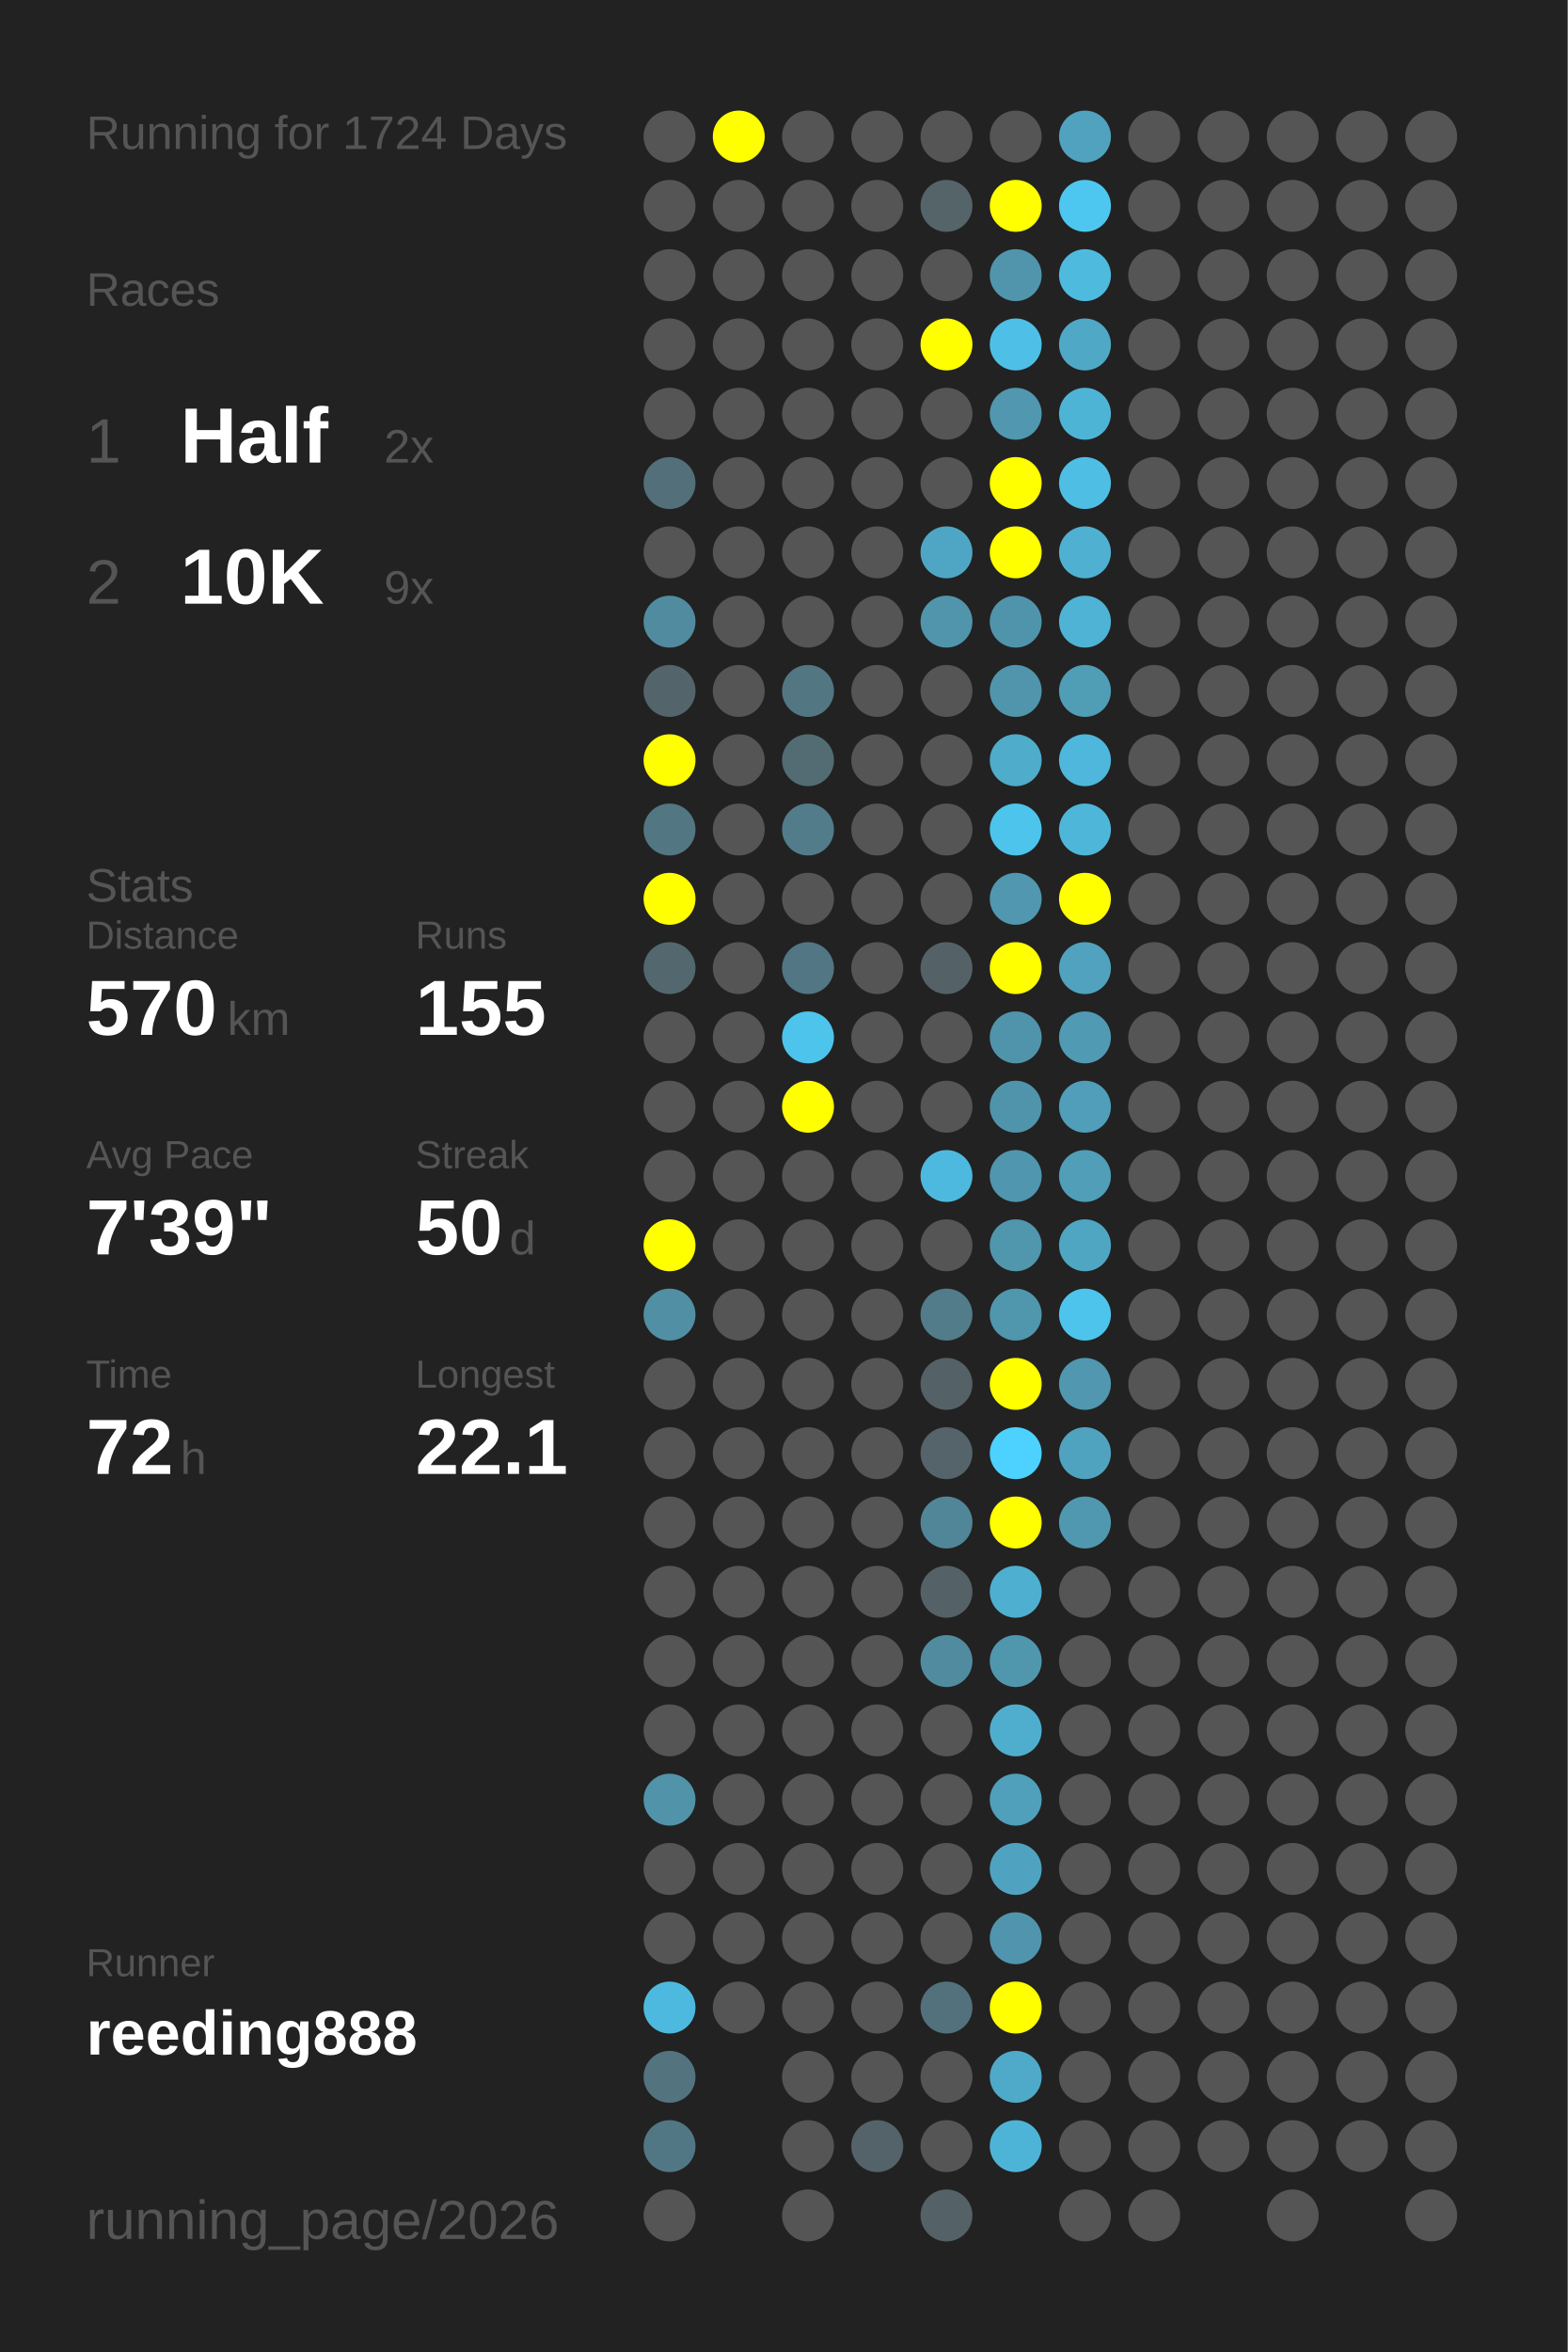
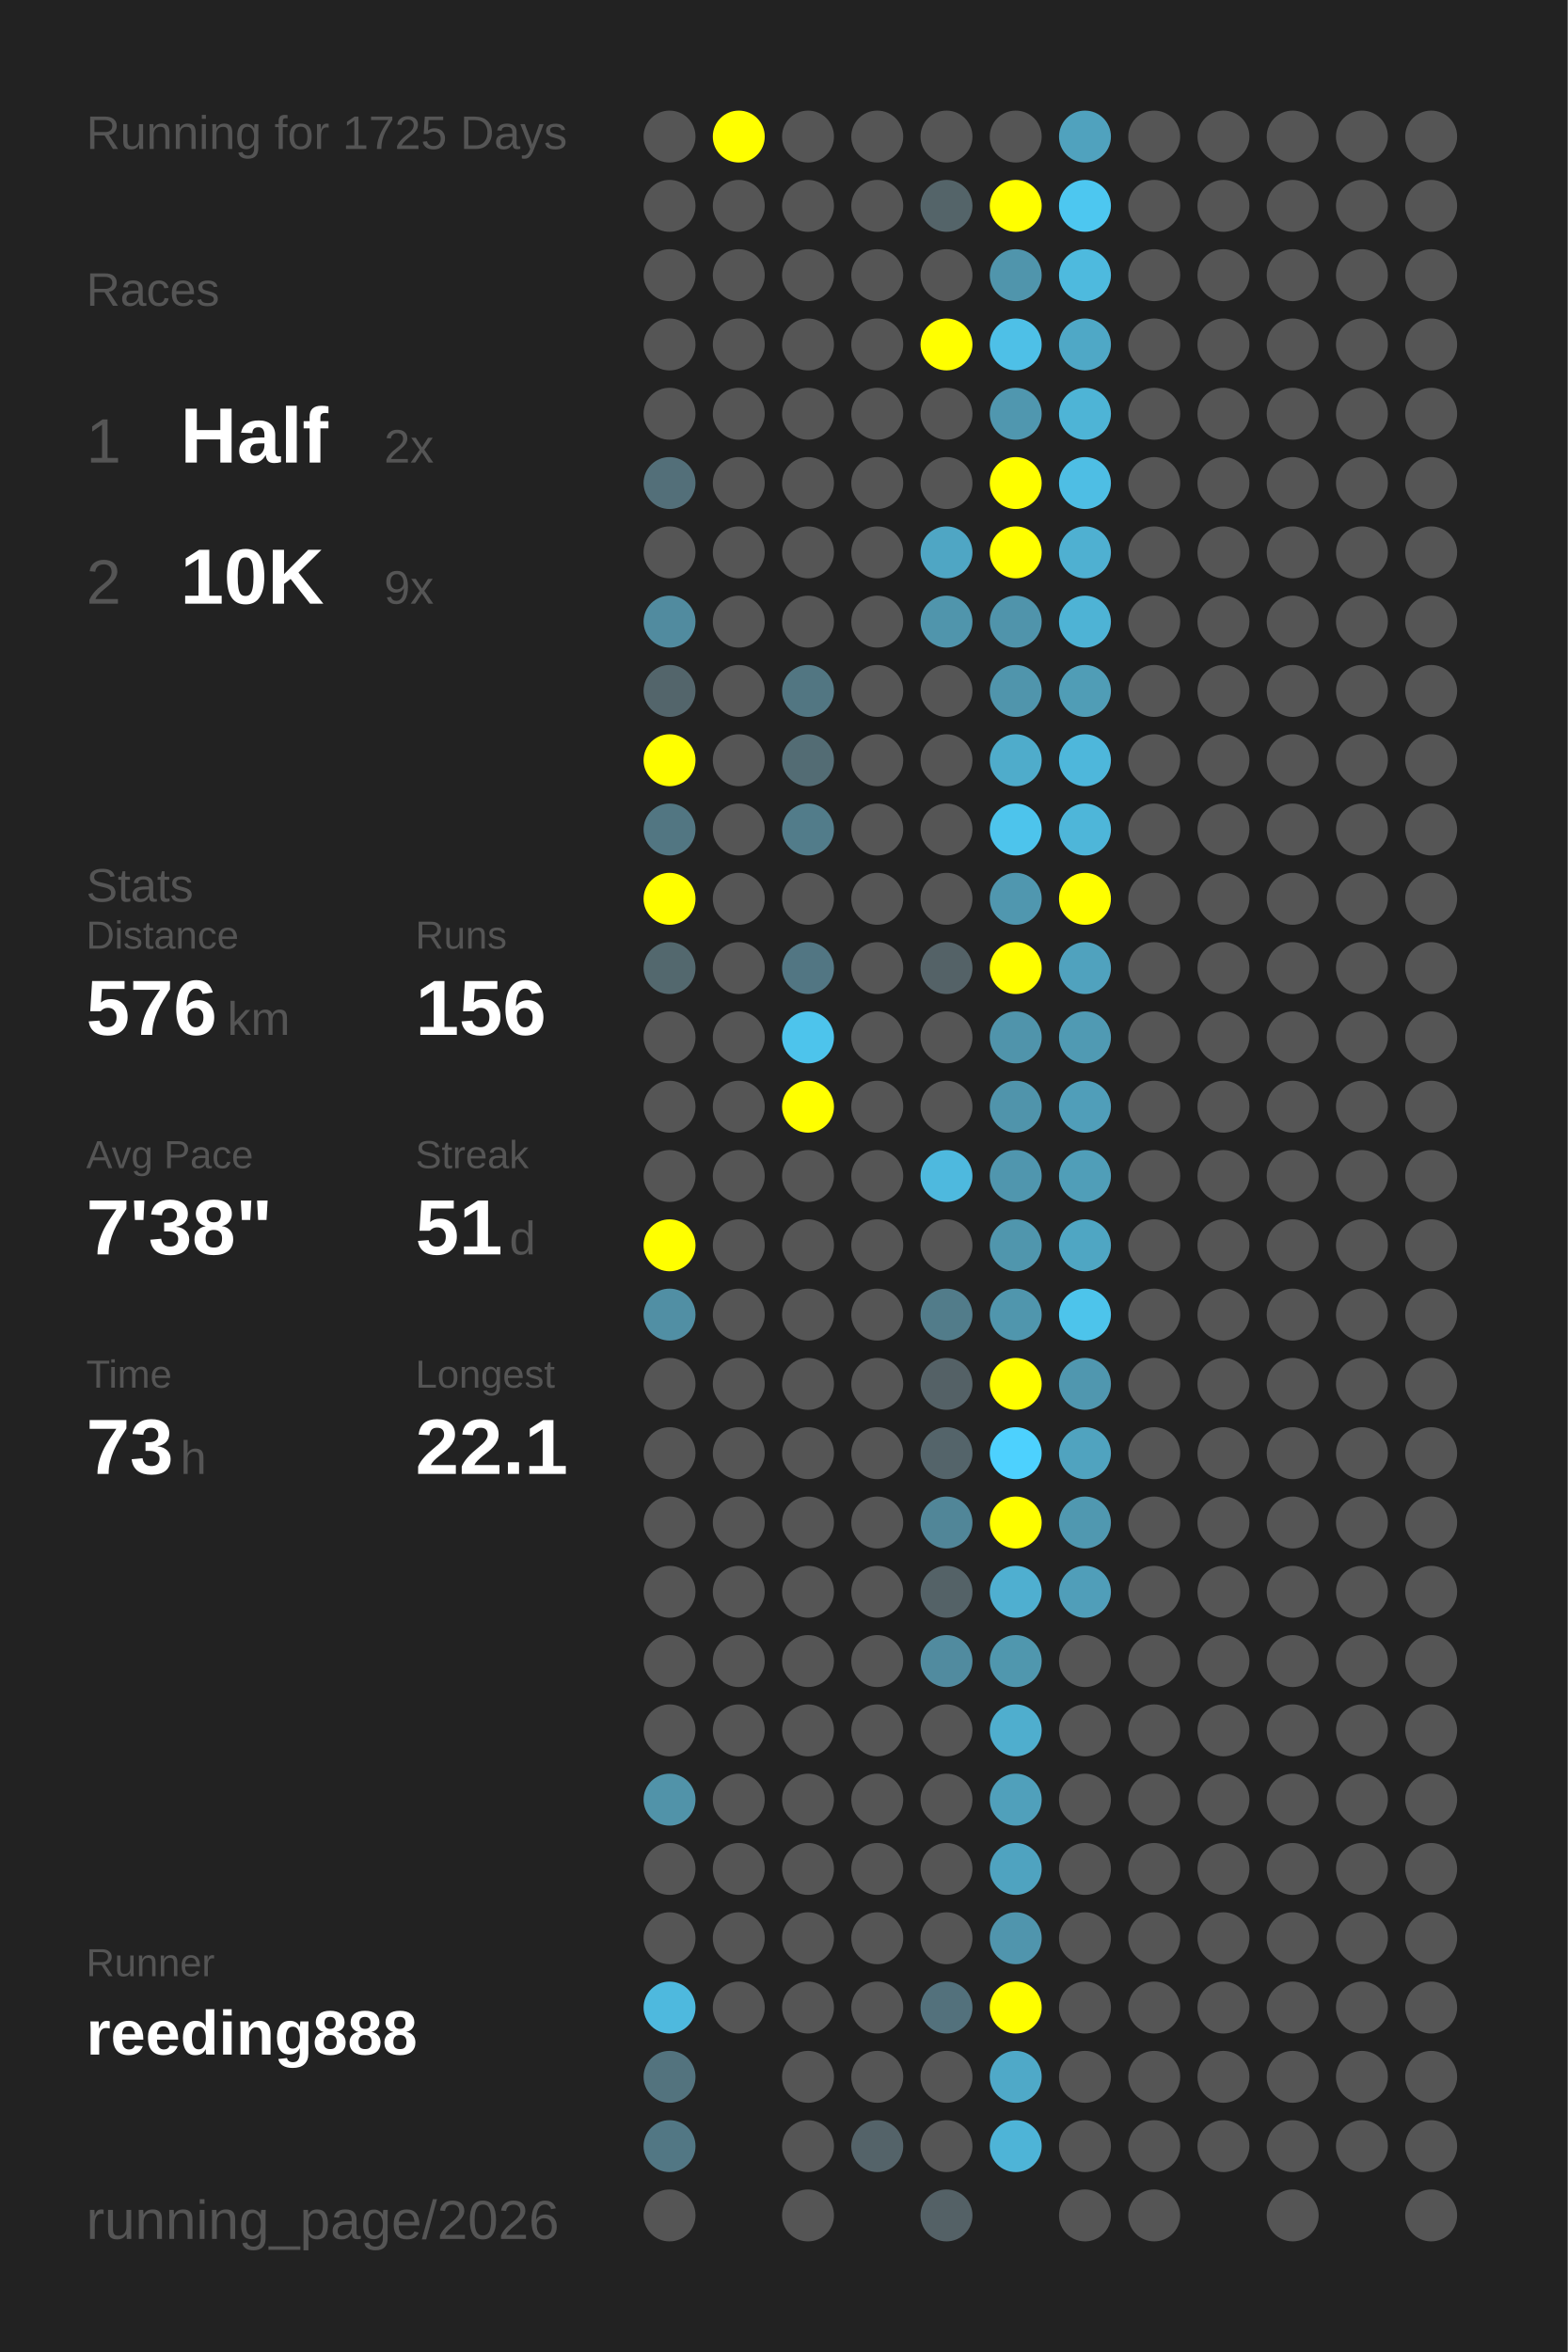
<svg xmlns="http://www.w3.org/2000/svg" baseProfile="full" height="300mm" version="1.1" viewBox="0,0,200,300" width="200mm">
  <defs />
  <rect fill="#222222" height="300" width="200" x="0" y="0" />
-   <text fill="#555555" style="font-size:6px; font-family:Arial;" x="11" y="19">Running for 1724 Days</text>
+   <text fill="#555555" style="font-size:6px; font-family:Arial;" x="11" y="19">Running for 1725 Days</text>
  <text fill="#555555" style="font-size:6px; font-family:Arial;" x="11" y="39">Races</text>
  <text fill="#555555" style="font-size:8px; font-family:Arial;" x="11" y="59">1</text>
  <text fill="#FFFFFF" style="font-size:10px; font-family:Arial; font-weight:bold;" x="23" y="59">Half</text>
  <text fill="#555555" style="font-size:6px; font-family:Arial;" x="49" y="59">2x</text>
  <text fill="#555555" style="font-size:8px; font-family:Arial;" x="11" y="77">2</text>
  <text fill="#FFFFFF" style="font-size:10px; font-family:Arial; font-weight:bold;" x="23" y="77">10K</text>
  <text fill="#555555" style="font-size:6px; font-family:Arial;" x="49" y="77">9x</text>
  <text fill="#555555" style="font-size:6px; font-family:Arial;" x="11" y="115">Stats</text>
  <text fill="#555555" style="font-size:5px; font-family:Arial;" x="11" y="121">Distance</text>
-   <text fill="#FFFFFF" style="font-size:10px; font-family:Arial; font-weight:bold;" x="11" y="132">570</text>
+   <text fill="#FFFFFF" style="font-size:10px; font-family:Arial; font-weight:bold;" x="11" y="132">576</text>
  <text fill="#555555" style="font-size:6px; font-family:Arial;" x="29" y="132">km</text>
  <text fill="#555555" style="font-size:5px; font-family:Arial;" x="53" y="121">Runs</text>
-   <text fill="#FFFFFF" style="font-size:10px; font-family:Arial; font-weight:bold;" x="53" y="132">155</text>
+   <text fill="#FFFFFF" style="font-size:10px; font-family:Arial; font-weight:bold;" x="53" y="132">156</text>
  <text fill="#555555" style="font-size:5px; font-family:Arial;" x="11" y="149">Avg Pace</text>
-   <text fill="#FFFFFF" style="font-size:10px; font-family:Arial; font-weight:bold;" x="11" y="160">7'39"</text>
+   <text fill="#FFFFFF" style="font-size:10px; font-family:Arial; font-weight:bold;" x="11" y="160">7'38"</text>
  <text fill="#555555" style="font-size:5px; font-family:Arial;" x="53" y="149">Streak</text>
-   <text fill="#FFFFFF" style="font-size:10px; font-family:Arial; font-weight:bold;" x="53" y="160">50</text>
+   <text fill="#FFFFFF" style="font-size:10px; font-family:Arial; font-weight:bold;" x="53" y="160">51</text>
  <text fill="#555555" style="font-size:6px; font-family:Arial;" x="65" y="160">d</text>
  <text fill="#555555" style="font-size:5px; font-family:Arial;" x="11" y="177">Time</text>
-   <text fill="#FFFFFF" style="font-size:10px; font-family:Arial; font-weight:bold;" x="11" y="188">72</text>
+   <text fill="#FFFFFF" style="font-size:10px; font-family:Arial; font-weight:bold;" x="11" y="188">73</text>
  <text fill="#555555" style="font-size:6px; font-family:Arial;" x="23" y="188">h</text>
  <text fill="#555555" style="font-size:5px; font-family:Arial;" x="53" y="177">Longest</text>
  <text fill="#FFFFFF" style="font-size:10px; font-family:Arial; font-weight:bold;" x="53" y="188">22.1</text>
  <text fill="#555555" style="font-size:5px; font-family:Arial;" x="11" y="252.065">Runner</text>
  <text fill="#FFFFFF" style="font-size:8px; font-family:Arial; font-weight:bold;" x="11" y="262.065">reeding888</text>
  <text fill="#555555" style="font-size:7px; font-family:Arial;" x="11" y="285.581">running_page/2026</text>
  <circle cx="85.417" cy="17.419" fill="#555555" r="3.312" />
  <circle cx="85.417" cy="26.258" fill="#555555" r="3.312" />
  <circle cx="85.417" cy="35.097" fill="#555555" r="3.312" />
  <circle cx="85.417" cy="43.935" fill="#555555" r="3.312" />
  <circle cx="85.417" cy="52.774" fill="#555555" r="3.312" />
  <circle cx="85.417" cy="61.613" fill="#536f79" r="3.312" />
  <circle cx="85.417" cy="70.452" fill="#555555" r="3.312" />
  <circle cx="85.417" cy="79.29" fill="#518b9f" r="3.312" />
  <circle cx="85.417" cy="88.129" fill="#53656b" r="3.312" />
  <circle cx="85.417" cy="96.968" fill="#FFFF00" r="3.312" />
  <circle cx="85.417" cy="105.806" fill="#527682" r="3.312" />
  <circle cx="85.417" cy="114.645" fill="#FFFF00" r="3.312" />
  <circle cx="85.417" cy="123.484" fill="#53686e" r="3.312" />
  <circle cx="85.417" cy="132.323" fill="#555555" r="3.312" />
  <circle cx="85.417" cy="141.161" fill="#555555" r="3.312" />
  <circle cx="85.417" cy="150" fill="#555555" r="3.312" />
  <circle cx="85.417" cy="158.839" fill="#FFFF00" r="3.312" />
  <circle cx="85.417" cy="167.677" fill="#518fa4" r="3.312" />
  <circle cx="85.417" cy="176.516" fill="#555555" r="3.312" />
  <circle cx="85.417" cy="185.355" fill="#555555" r="3.312" />
  <circle cx="85.417" cy="194.194" fill="#555555" r="3.312" />
  <circle cx="85.417" cy="203.032" fill="#555555" r="3.312" />
  <circle cx="85.417" cy="211.871" fill="#555555" r="3.312" />
  <circle cx="85.417" cy="220.71" fill="#555555" r="3.312" />
  <circle cx="85.417" cy="229.548" fill="#5193a9" r="3.312" />
  <circle cx="85.417" cy="238.387" fill="#555555" r="3.312" />
  <circle cx="85.417" cy="247.226" fill="#555555" r="3.312" />
  <circle cx="85.417" cy="256.065" fill="#4eb9de" r="3.312" />
  <circle cx="85.417" cy="264.903" fill="#53737e" r="3.312" />
  <circle cx="85.417" cy="273.742" fill="#527784" r="3.312" />
  <circle cx="85.417" cy="282.581" fill="#555555" r="3.312" />
  <circle cx="94.25" cy="17.419" fill="#FFFF00" r="3.312" />
  <circle cx="94.25" cy="26.258" fill="#555555" r="3.312" />
  <circle cx="94.25" cy="35.097" fill="#555555" r="3.312" />
  <circle cx="94.25" cy="43.935" fill="#555555" r="3.312" />
  <circle cx="94.25" cy="52.774" fill="#555555" r="3.312" />
  <circle cx="94.25" cy="61.613" fill="#555555" r="3.312" />
  <circle cx="94.25" cy="70.452" fill="#555555" r="3.312" />
  <circle cx="94.25" cy="79.29" fill="#555555" r="3.312" />
  <circle cx="94.25" cy="88.129" fill="#555555" r="3.312" />
  <circle cx="94.25" cy="96.968" fill="#555555" r="3.312" />
  <circle cx="94.25" cy="105.806" fill="#555555" r="3.312" />
  <circle cx="94.25" cy="114.645" fill="#555555" r="3.312" />
  <circle cx="94.25" cy="123.484" fill="#555555" r="3.312" />
  <circle cx="94.25" cy="132.323" fill="#555555" r="3.312" />
  <circle cx="94.25" cy="141.161" fill="#555555" r="3.312" />
  <circle cx="94.25" cy="150" fill="#555555" r="3.312" />
  <circle cx="94.25" cy="158.839" fill="#555555" r="3.312" />
  <circle cx="94.25" cy="167.677" fill="#555555" r="3.312" />
  <circle cx="94.25" cy="176.516" fill="#555555" r="3.312" />
  <circle cx="94.25" cy="185.355" fill="#555555" r="3.312" />
  <circle cx="94.25" cy="194.194" fill="#555555" r="3.312" />
  <circle cx="94.25" cy="203.032" fill="#555555" r="3.312" />
  <circle cx="94.25" cy="211.871" fill="#555555" r="3.312" />
  <circle cx="94.25" cy="220.71" fill="#555555" r="3.312" />
  <circle cx="94.25" cy="229.548" fill="#555555" r="3.312" />
  <circle cx="94.25" cy="238.387" fill="#555555" r="3.312" />
  <circle cx="94.25" cy="247.226" fill="#555555" r="3.312" />
  <circle cx="94.25" cy="256.065" fill="#555555" r="3.312" />
  <circle cx="103.083" cy="17.419" fill="#555555" r="3.312" />
  <circle cx="103.083" cy="26.258" fill="#555555" r="3.312" />
  <circle cx="103.083" cy="35.097" fill="#555555" r="3.312" />
  <circle cx="103.083" cy="43.935" fill="#555555" r="3.312" />
  <circle cx="103.083" cy="52.774" fill="#555555" r="3.312" />
  <circle cx="103.083" cy="61.613" fill="#555555" r="3.312" />
  <circle cx="103.083" cy="70.452" fill="#555555" r="3.312" />
  <circle cx="103.083" cy="79.29" fill="#555555" r="3.312" />
  <circle cx="103.083" cy="88.129" fill="#527682" r="3.312" />
  <circle cx="103.083" cy="96.968" fill="#536c74" r="3.312" />
  <circle cx="103.083" cy="105.806" fill="#527c8a" r="3.312" />
  <circle cx="103.083" cy="114.645" fill="#555555" r="3.312" />
  <circle cx="103.083" cy="123.484" fill="#527683" r="3.312" />
  <circle cx="103.083" cy="132.323" fill="#4dc4ec" r="3.312" />
  <circle cx="103.083" cy="141.161" fill="#FFFF00" r="3.312" />
  <circle cx="103.083" cy="150" fill="#555555" r="3.312" />
  <circle cx="103.083" cy="158.839" fill="#555555" r="3.312" />
  <circle cx="103.083" cy="167.677" fill="#555555" r="3.312" />
  <circle cx="103.083" cy="176.516" fill="#555555" r="3.312" />
  <circle cx="103.083" cy="185.355" fill="#555555" r="3.312" />
  <circle cx="103.083" cy="194.194" fill="#555555" r="3.312" />
  <circle cx="103.083" cy="203.032" fill="#555555" r="3.312" />
  <circle cx="103.083" cy="211.871" fill="#555555" r="3.312" />
  <circle cx="103.083" cy="220.71" fill="#555555" r="3.312" />
  <circle cx="103.083" cy="229.548" fill="#555555" r="3.312" />
  <circle cx="103.083" cy="238.387" fill="#555555" r="3.312" />
  <circle cx="103.083" cy="247.226" fill="#555555" r="3.312" />
  <circle cx="103.083" cy="256.065" fill="#555555" r="3.312" />
  <circle cx="103.083" cy="264.903" fill="#555555" r="3.312" />
  <circle cx="103.083" cy="273.742" fill="#555555" r="3.312" />
  <circle cx="103.083" cy="282.581" fill="#555555" r="3.312" />
  <circle cx="111.917" cy="17.419" fill="#555555" r="3.312" />
  <circle cx="111.917" cy="26.258" fill="#555555" r="3.312" />
  <circle cx="111.917" cy="35.097" fill="#555555" r="3.312" />
  <circle cx="111.917" cy="43.935" fill="#555555" r="3.312" />
  <circle cx="111.917" cy="52.774" fill="#555555" r="3.312" />
  <circle cx="111.917" cy="61.613" fill="#555555" r="3.312" />
  <circle cx="111.917" cy="70.452" fill="#555555" r="3.312" />
  <circle cx="111.917" cy="79.29" fill="#555555" r="3.312" />
  <circle cx="111.917" cy="88.129" fill="#555555" r="3.312" />
  <circle cx="111.917" cy="96.968" fill="#555555" r="3.312" />
  <circle cx="111.917" cy="105.806" fill="#555555" r="3.312" />
  <circle cx="111.917" cy="114.645" fill="#555555" r="3.312" />
  <circle cx="111.917" cy="123.484" fill="#555555" r="3.312" />
  <circle cx="111.917" cy="132.323" fill="#555555" r="3.312" />
  <circle cx="111.917" cy="141.161" fill="#555555" r="3.312" />
  <circle cx="111.917" cy="150" fill="#555555" r="3.312" />
  <circle cx="111.917" cy="158.839" fill="#555555" r="3.312" />
  <circle cx="111.917" cy="167.677" fill="#555555" r="3.312" />
  <circle cx="111.917" cy="176.516" fill="#555555" r="3.312" />
  <circle cx="111.917" cy="185.355" fill="#555555" r="3.312" />
  <circle cx="111.917" cy="194.194" fill="#555555" r="3.312" />
  <circle cx="111.917" cy="203.032" fill="#555555" r="3.312" />
  <circle cx="111.917" cy="211.871" fill="#555555" r="3.312" />
  <circle cx="111.917" cy="220.71" fill="#555555" r="3.312" />
  <circle cx="111.917" cy="229.548" fill="#555555" r="3.312" />
  <circle cx="111.917" cy="238.387" fill="#555555" r="3.312" />
  <circle cx="111.917" cy="247.226" fill="#555555" r="3.312" />
  <circle cx="111.917" cy="256.065" fill="#555555" r="3.312" />
  <circle cx="111.917" cy="264.903" fill="#555555" r="3.312" />
  <circle cx="111.917" cy="273.742" fill="#546369" r="3.312" />
  <circle cx="120.75" cy="17.419" fill="#555555" r="3.312" />
  <circle cx="120.75" cy="26.258" fill="#546469" r="3.312" />
  <circle cx="120.75" cy="35.097" fill="#555555" r="3.312" />
  <circle cx="120.75" cy="43.935" fill="#FFFF00" r="3.312" />
  <circle cx="120.75" cy="52.774" fill="#555555" r="3.312" />
  <circle cx="120.75" cy="61.613" fill="#555555" r="3.312" />
  <circle cx="120.75" cy="70.452" fill="#4fa6c4" r="3.312" />
  <circle cx="120.75" cy="79.29" fill="#5095ac" r="3.312" />
  <circle cx="120.75" cy="88.129" fill="#555555" r="3.312" />
  <circle cx="120.75" cy="96.968" fill="#555555" r="3.312" />
  <circle cx="120.75" cy="105.806" fill="#555555" r="3.312" />
  <circle cx="120.75" cy="114.645" fill="#555555" r="3.312" />
  <circle cx="120.75" cy="123.484" fill="#546267" r="3.312" />
  <circle cx="120.75" cy="132.323" fill="#555555" r="3.312" />
  <circle cx="120.75" cy="141.161" fill="#555555" r="3.312" />
  <circle cx="120.75" cy="150" fill="#4eb9de" r="3.312" />
  <circle cx="120.75" cy="158.839" fill="#555555" r="3.312" />
  <circle cx="120.75" cy="167.677" fill="#527c8a" r="3.312" />
  <circle cx="120.75" cy="176.516" fill="#546166" r="3.312" />
  <circle cx="120.75" cy="185.355" fill="#54646a" r="3.312" />
  <circle cx="120.75" cy="194.194" fill="#518698" r="3.312" />
  <circle cx="120.75" cy="203.032" fill="#546267" r="3.312" />
  <circle cx="120.75" cy="211.871" fill="#518b9f" r="3.312" />
  <circle cx="120.75" cy="220.71" fill="#555555" r="3.312" />
  <circle cx="120.75" cy="229.548" fill="#555555" r="3.312" />
  <circle cx="120.75" cy="238.387" fill="#555555" r="3.312" />
  <circle cx="120.75" cy="247.226" fill="#555555" r="3.312" />
  <circle cx="120.75" cy="256.065" fill="#53717c" r="3.312" />
  <circle cx="120.75" cy="264.903" fill="#555555" r="3.312" />
  <circle cx="120.75" cy="273.742" fill="#555555" r="3.312" />
  <circle cx="120.75" cy="282.581" fill="#546166" r="3.312" />
  <circle cx="129.583" cy="17.419" fill="#555555" r="3.312" />
  <circle cx="129.583" cy="26.258" fill="#FFFF00" r="3.312" />
  <circle cx="129.583" cy="35.097" fill="#5095ac" r="3.312" />
  <circle cx="129.583" cy="43.935" fill="#4ec0e7" r="3.312" />
  <circle cx="129.583" cy="52.774" fill="#5097af" r="3.312" />
  <circle cx="129.583" cy="61.613" fill="#FFFF00" r="3.312" />
  <circle cx="129.583" cy="70.452" fill="#FFFF00" r="3.312" />
  <circle cx="129.583" cy="79.29" fill="#5094ab" r="3.312" />
  <circle cx="129.583" cy="88.129" fill="#5095ac" r="3.312" />
  <circle cx="129.583" cy="96.968" fill="#4faccb" r="3.312" />
  <circle cx="129.583" cy="105.806" fill="#4dc4ec" r="3.312" />
  <circle cx="129.583" cy="114.645" fill="#5097af" r="3.312" />
  <circle cx="129.583" cy="123.484" fill="#FFFF00" r="3.312" />
  <circle cx="129.583" cy="132.323" fill="#5094ab" r="3.312" />
  <circle cx="129.583" cy="141.161" fill="#5094ab" r="3.312" />
  <circle cx="129.583" cy="150" fill="#5096ae" r="3.312" />
  <circle cx="129.583" cy="158.839" fill="#5096ad" r="3.312" />
  <circle cx="129.583" cy="167.677" fill="#5096ad" r="3.312" />
  <circle cx="129.583" cy="176.516" fill="#FFFF00" r="3.312" />
  <circle cx="129.583" cy="185.355" fill="#4dd1fe" r="3.312" />
  <circle cx="129.583" cy="194.194" fill="#FFFF00" r="3.312" />
  <circle cx="129.583" cy="203.032" fill="#4fafd0" r="3.312" />
  <circle cx="129.583" cy="211.871" fill="#5097ae" r="3.312" />
  <circle cx="129.583" cy="220.71" fill="#4faece" r="3.312" />
  <circle cx="129.583" cy="229.548" fill="#50a0bb" r="3.312" />
  <circle cx="129.583" cy="238.387" fill="#4fa3c0" r="3.312" />
  <circle cx="129.583" cy="247.226" fill="#5095ad" r="3.312" />
  <circle cx="129.583" cy="256.065" fill="#FFFF00" r="3.312" />
  <circle cx="129.583" cy="264.903" fill="#4fa9c8" r="3.312" />
  <circle cx="129.583" cy="273.742" fill="#4eb4d7" r="3.312" />
  <circle cx="138.417" cy="17.419" fill="#50a2be" r="3.312" />
  <circle cx="138.417" cy="26.258" fill="#4dc7f0" r="3.312" />
  <circle cx="138.417" cy="35.097" fill="#4ebade" r="3.312" />
  <circle cx="138.417" cy="43.935" fill="#4fa8c6" r="3.312" />
  <circle cx="138.417" cy="52.774" fill="#4eb4d6" r="3.312" />
  <circle cx="138.417" cy="61.613" fill="#4ebee4" r="3.312" />
  <circle cx="138.417" cy="70.452" fill="#4fb0d1" r="3.312" />
  <circle cx="138.417" cy="79.29" fill="#4eb3d5" r="3.312" />
  <circle cx="138.417" cy="88.129" fill="#509db6" r="3.312" />
  <circle cx="138.417" cy="96.968" fill="#4eb7db" r="3.312" />
  <circle cx="138.417" cy="105.806" fill="#4eb6d9" r="3.312" />
  <circle cx="138.417" cy="114.645" fill="#FFFF00" r="3.312" />
  <circle cx="138.417" cy="123.484" fill="#50a2be" r="3.312" />
  <circle cx="138.417" cy="132.323" fill="#509ab3" r="3.312" />
  <circle cx="138.417" cy="141.161" fill="#509eb9" r="3.312" />
  <circle cx="138.417" cy="150" fill="#509eb8" r="3.312" />
  <circle cx="138.417" cy="158.839" fill="#4fa6c3" r="3.312" />
  <circle cx="138.417" cy="167.677" fill="#4dc4eb" r="3.312" />
  <circle cx="138.417" cy="176.516" fill="#5097af" r="3.312" />
  <circle cx="138.417" cy="185.355" fill="#50a3bf" r="3.312" />
  <circle cx="138.417" cy="194.194" fill="#5098b0" r="3.312" />
-   <circle cx="138.417" cy="203.032" fill="#555555" r="3.312" />
+   <circle cx="138.417" cy="203.032" fill="#509eb9" r="3.312" />
  <circle cx="138.417" cy="211.871" fill="#555555" r="3.312" />
  <circle cx="138.417" cy="220.71" fill="#555555" r="3.312" />
  <circle cx="138.417" cy="229.548" fill="#555555" r="3.312" />
  <circle cx="138.417" cy="238.387" fill="#555555" r="3.312" />
  <circle cx="138.417" cy="247.226" fill="#555555" r="3.312" />
  <circle cx="138.417" cy="256.065" fill="#555555" r="3.312" />
  <circle cx="138.417" cy="264.903" fill="#555555" r="3.312" />
  <circle cx="138.417" cy="273.742" fill="#555555" r="3.312" />
  <circle cx="138.417" cy="282.581" fill="#555555" r="3.312" />
  <circle cx="147.25" cy="17.419" fill="#555555" r="3.312" />
  <circle cx="147.25" cy="26.258" fill="#555555" r="3.312" />
  <circle cx="147.25" cy="35.097" fill="#555555" r="3.312" />
  <circle cx="147.25" cy="43.935" fill="#555555" r="3.312" />
  <circle cx="147.25" cy="52.774" fill="#555555" r="3.312" />
  <circle cx="147.25" cy="61.613" fill="#555555" r="3.312" />
  <circle cx="147.25" cy="70.452" fill="#555555" r="3.312" />
  <circle cx="147.25" cy="79.29" fill="#555555" r="3.312" />
  <circle cx="147.25" cy="88.129" fill="#555555" r="3.312" />
  <circle cx="147.25" cy="96.968" fill="#555555" r="3.312" />
  <circle cx="147.25" cy="105.806" fill="#555555" r="3.312" />
  <circle cx="147.25" cy="114.645" fill="#555555" r="3.312" />
  <circle cx="147.25" cy="123.484" fill="#555555" r="3.312" />
  <circle cx="147.25" cy="132.323" fill="#555555" r="3.312" />
  <circle cx="147.25" cy="141.161" fill="#555555" r="3.312" />
  <circle cx="147.25" cy="150" fill="#555555" r="3.312" />
  <circle cx="147.25" cy="158.839" fill="#555555" r="3.312" />
  <circle cx="147.25" cy="167.677" fill="#555555" r="3.312" />
  <circle cx="147.25" cy="176.516" fill="#555555" r="3.312" />
  <circle cx="147.25" cy="185.355" fill="#555555" r="3.312" />
  <circle cx="147.25" cy="194.194" fill="#555555" r="3.312" />
  <circle cx="147.25" cy="203.032" fill="#555555" r="3.312" />
  <circle cx="147.25" cy="211.871" fill="#555555" r="3.312" />
  <circle cx="147.25" cy="220.71" fill="#555555" r="3.312" />
  <circle cx="147.25" cy="229.548" fill="#555555" r="3.312" />
  <circle cx="147.25" cy="238.387" fill="#555555" r="3.312" />
  <circle cx="147.25" cy="247.226" fill="#555555" r="3.312" />
  <circle cx="147.25" cy="256.065" fill="#555555" r="3.312" />
  <circle cx="147.25" cy="264.903" fill="#555555" r="3.312" />
  <circle cx="147.25" cy="273.742" fill="#555555" r="3.312" />
  <circle cx="147.25" cy="282.581" fill="#555555" r="3.312" />
  <circle cx="156.083" cy="17.419" fill="#555555" r="3.312" />
  <circle cx="156.083" cy="26.258" fill="#555555" r="3.312" />
  <circle cx="156.083" cy="35.097" fill="#555555" r="3.312" />
  <circle cx="156.083" cy="43.935" fill="#555555" r="3.312" />
  <circle cx="156.083" cy="52.774" fill="#555555" r="3.312" />
  <circle cx="156.083" cy="61.613" fill="#555555" r="3.312" />
  <circle cx="156.083" cy="70.452" fill="#555555" r="3.312" />
  <circle cx="156.083" cy="79.29" fill="#555555" r="3.312" />
  <circle cx="156.083" cy="88.129" fill="#555555" r="3.312" />
  <circle cx="156.083" cy="96.968" fill="#555555" r="3.312" />
  <circle cx="156.083" cy="105.806" fill="#555555" r="3.312" />
  <circle cx="156.083" cy="114.645" fill="#555555" r="3.312" />
  <circle cx="156.083" cy="123.484" fill="#555555" r="3.312" />
  <circle cx="156.083" cy="132.323" fill="#555555" r="3.312" />
  <circle cx="156.083" cy="141.161" fill="#555555" r="3.312" />
  <circle cx="156.083" cy="150" fill="#555555" r="3.312" />
  <circle cx="156.083" cy="158.839" fill="#555555" r="3.312" />
  <circle cx="156.083" cy="167.677" fill="#555555" r="3.312" />
  <circle cx="156.083" cy="176.516" fill="#555555" r="3.312" />
  <circle cx="156.083" cy="185.355" fill="#555555" r="3.312" />
  <circle cx="156.083" cy="194.194" fill="#555555" r="3.312" />
  <circle cx="156.083" cy="203.032" fill="#555555" r="3.312" />
  <circle cx="156.083" cy="211.871" fill="#555555" r="3.312" />
  <circle cx="156.083" cy="220.71" fill="#555555" r="3.312" />
  <circle cx="156.083" cy="229.548" fill="#555555" r="3.312" />
  <circle cx="156.083" cy="238.387" fill="#555555" r="3.312" />
  <circle cx="156.083" cy="247.226" fill="#555555" r="3.312" />
  <circle cx="156.083" cy="256.065" fill="#555555" r="3.312" />
  <circle cx="156.083" cy="264.903" fill="#555555" r="3.312" />
  <circle cx="156.083" cy="273.742" fill="#555555" r="3.312" />
  <circle cx="164.917" cy="17.419" fill="#555555" r="3.312" />
  <circle cx="164.917" cy="26.258" fill="#555555" r="3.312" />
  <circle cx="164.917" cy="35.097" fill="#555555" r="3.312" />
  <circle cx="164.917" cy="43.935" fill="#555555" r="3.312" />
  <circle cx="164.917" cy="52.774" fill="#555555" r="3.312" />
  <circle cx="164.917" cy="61.613" fill="#555555" r="3.312" />
  <circle cx="164.917" cy="70.452" fill="#555555" r="3.312" />
  <circle cx="164.917" cy="79.29" fill="#555555" r="3.312" />
  <circle cx="164.917" cy="88.129" fill="#555555" r="3.312" />
  <circle cx="164.917" cy="96.968" fill="#555555" r="3.312" />
  <circle cx="164.917" cy="105.806" fill="#555555" r="3.312" />
  <circle cx="164.917" cy="114.645" fill="#555555" r="3.312" />
  <circle cx="164.917" cy="123.484" fill="#555555" r="3.312" />
  <circle cx="164.917" cy="132.323" fill="#555555" r="3.312" />
  <circle cx="164.917" cy="141.161" fill="#555555" r="3.312" />
  <circle cx="164.917" cy="150" fill="#555555" r="3.312" />
  <circle cx="164.917" cy="158.839" fill="#555555" r="3.312" />
  <circle cx="164.917" cy="167.677" fill="#555555" r="3.312" />
  <circle cx="164.917" cy="176.516" fill="#555555" r="3.312" />
  <circle cx="164.917" cy="185.355" fill="#555555" r="3.312" />
  <circle cx="164.917" cy="194.194" fill="#555555" r="3.312" />
  <circle cx="164.917" cy="203.032" fill="#555555" r="3.312" />
  <circle cx="164.917" cy="211.871" fill="#555555" r="3.312" />
  <circle cx="164.917" cy="220.71" fill="#555555" r="3.312" />
  <circle cx="164.917" cy="229.548" fill="#555555" r="3.312" />
  <circle cx="164.917" cy="238.387" fill="#555555" r="3.312" />
  <circle cx="164.917" cy="247.226" fill="#555555" r="3.312" />
  <circle cx="164.917" cy="256.065" fill="#555555" r="3.312" />
  <circle cx="164.917" cy="264.903" fill="#555555" r="3.312" />
  <circle cx="164.917" cy="273.742" fill="#555555" r="3.312" />
  <circle cx="164.917" cy="282.581" fill="#555555" r="3.312" />
  <circle cx="173.75" cy="17.419" fill="#555555" r="3.312" />
  <circle cx="173.75" cy="26.258" fill="#555555" r="3.312" />
  <circle cx="173.75" cy="35.097" fill="#555555" r="3.312" />
  <circle cx="173.75" cy="43.935" fill="#555555" r="3.312" />
  <circle cx="173.75" cy="52.774" fill="#555555" r="3.312" />
  <circle cx="173.75" cy="61.613" fill="#555555" r="3.312" />
  <circle cx="173.75" cy="70.452" fill="#555555" r="3.312" />
  <circle cx="173.75" cy="79.29" fill="#555555" r="3.312" />
  <circle cx="173.75" cy="88.129" fill="#555555" r="3.312" />
  <circle cx="173.75" cy="96.968" fill="#555555" r="3.312" />
  <circle cx="173.75" cy="105.806" fill="#555555" r="3.312" />
  <circle cx="173.75" cy="114.645" fill="#555555" r="3.312" />
  <circle cx="173.75" cy="123.484" fill="#555555" r="3.312" />
  <circle cx="173.75" cy="132.323" fill="#555555" r="3.312" />
  <circle cx="173.75" cy="141.161" fill="#555555" r="3.312" />
  <circle cx="173.75" cy="150" fill="#555555" r="3.312" />
  <circle cx="173.75" cy="158.839" fill="#555555" r="3.312" />
  <circle cx="173.75" cy="167.677" fill="#555555" r="3.312" />
  <circle cx="173.75" cy="176.516" fill="#555555" r="3.312" />
  <circle cx="173.75" cy="185.355" fill="#555555" r="3.312" />
  <circle cx="173.75" cy="194.194" fill="#555555" r="3.312" />
  <circle cx="173.75" cy="203.032" fill="#555555" r="3.312" />
  <circle cx="173.75" cy="211.871" fill="#555555" r="3.312" />
  <circle cx="173.75" cy="220.71" fill="#555555" r="3.312" />
  <circle cx="173.75" cy="229.548" fill="#555555" r="3.312" />
  <circle cx="173.75" cy="238.387" fill="#555555" r="3.312" />
  <circle cx="173.75" cy="247.226" fill="#555555" r="3.312" />
  <circle cx="173.75" cy="256.065" fill="#555555" r="3.312" />
  <circle cx="173.75" cy="264.903" fill="#555555" r="3.312" />
  <circle cx="173.75" cy="273.742" fill="#555555" r="3.312" />
  <circle cx="182.583" cy="17.419" fill="#555555" r="3.312" />
  <circle cx="182.583" cy="26.258" fill="#555555" r="3.312" />
  <circle cx="182.583" cy="35.097" fill="#555555" r="3.312" />
  <circle cx="182.583" cy="43.935" fill="#555555" r="3.312" />
  <circle cx="182.583" cy="52.774" fill="#555555" r="3.312" />
  <circle cx="182.583" cy="61.613" fill="#555555" r="3.312" />
  <circle cx="182.583" cy="70.452" fill="#555555" r="3.312" />
  <circle cx="182.583" cy="79.29" fill="#555555" r="3.312" />
  <circle cx="182.583" cy="88.129" fill="#555555" r="3.312" />
  <circle cx="182.583" cy="96.968" fill="#555555" r="3.312" />
  <circle cx="182.583" cy="105.806" fill="#555555" r="3.312" />
  <circle cx="182.583" cy="114.645" fill="#555555" r="3.312" />
  <circle cx="182.583" cy="123.484" fill="#555555" r="3.312" />
  <circle cx="182.583" cy="132.323" fill="#555555" r="3.312" />
  <circle cx="182.583" cy="141.161" fill="#555555" r="3.312" />
  <circle cx="182.583" cy="150" fill="#555555" r="3.312" />
  <circle cx="182.583" cy="158.839" fill="#555555" r="3.312" />
  <circle cx="182.583" cy="167.677" fill="#555555" r="3.312" />
  <circle cx="182.583" cy="176.516" fill="#555555" r="3.312" />
  <circle cx="182.583" cy="185.355" fill="#555555" r="3.312" />
  <circle cx="182.583" cy="194.194" fill="#555555" r="3.312" />
  <circle cx="182.583" cy="203.032" fill="#555555" r="3.312" />
  <circle cx="182.583" cy="211.871" fill="#555555" r="3.312" />
  <circle cx="182.583" cy="220.71" fill="#555555" r="3.312" />
  <circle cx="182.583" cy="229.548" fill="#555555" r="3.312" />
  <circle cx="182.583" cy="238.387" fill="#555555" r="3.312" />
  <circle cx="182.583" cy="247.226" fill="#555555" r="3.312" />
  <circle cx="182.583" cy="256.065" fill="#555555" r="3.312" />
  <circle cx="182.583" cy="264.903" fill="#555555" r="3.312" />
  <circle cx="182.583" cy="273.742" fill="#555555" r="3.312" />
  <circle cx="182.583" cy="282.581" fill="#555555" r="3.312" />
</svg>
